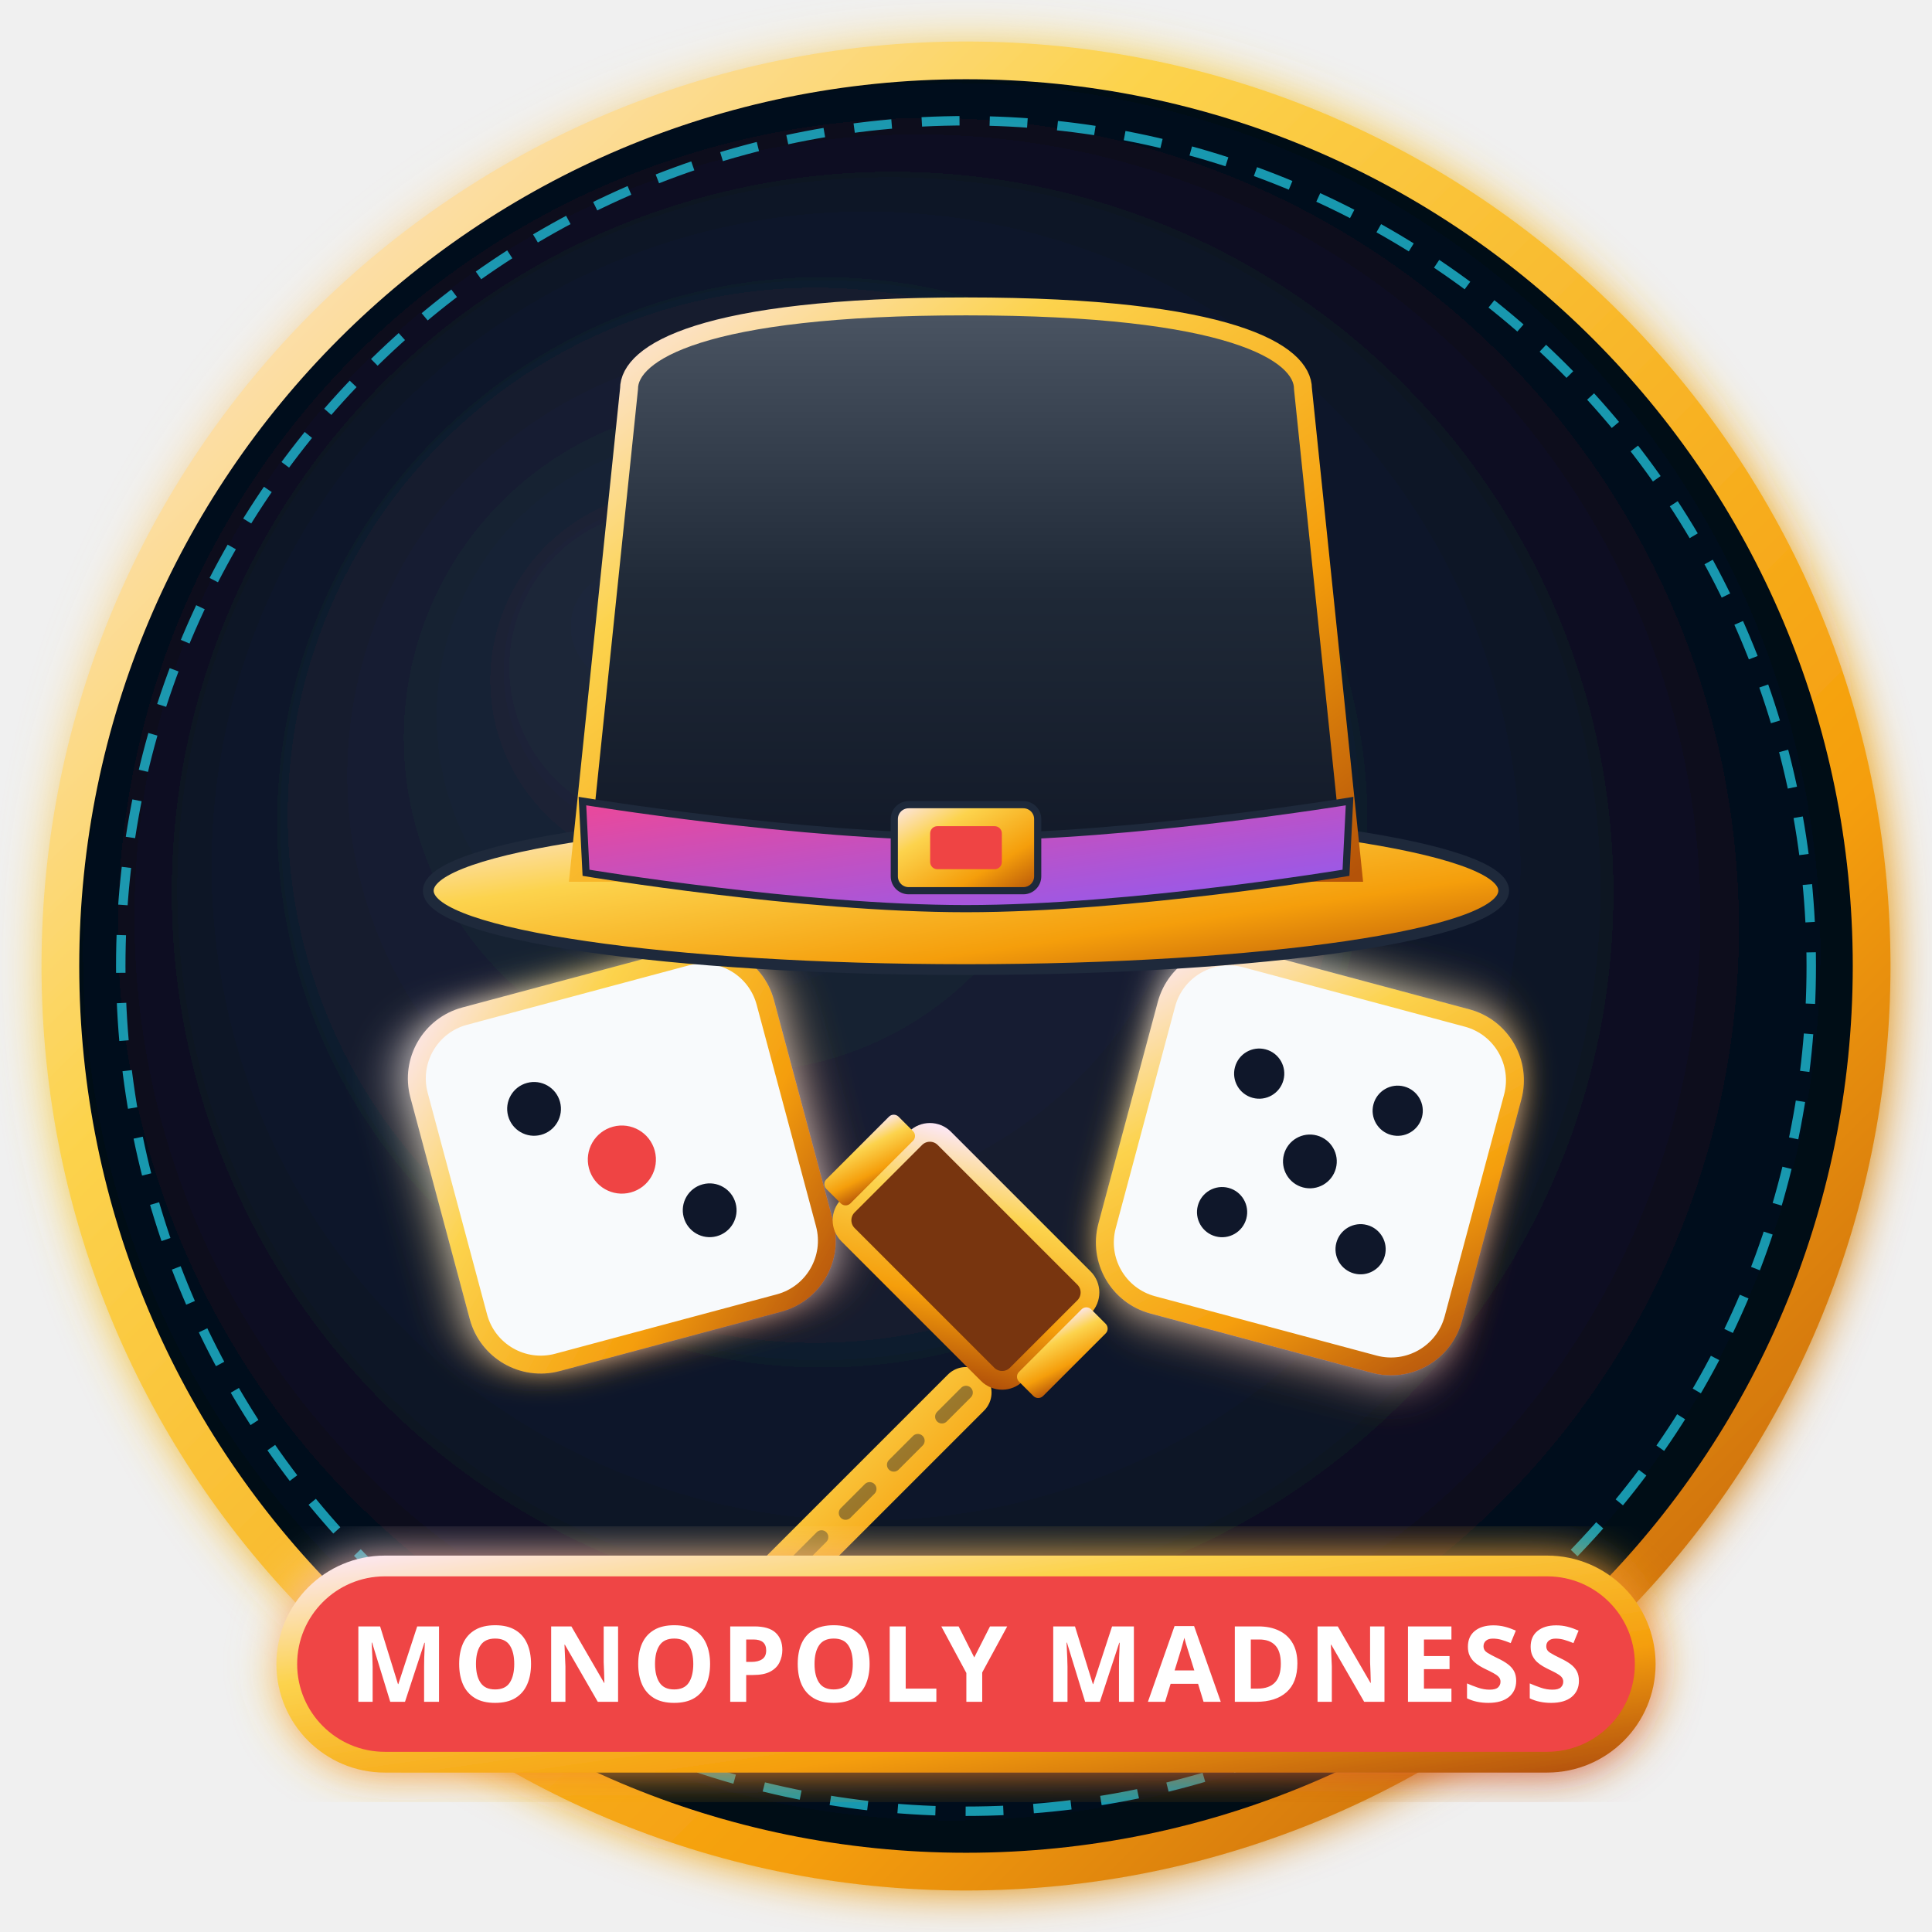
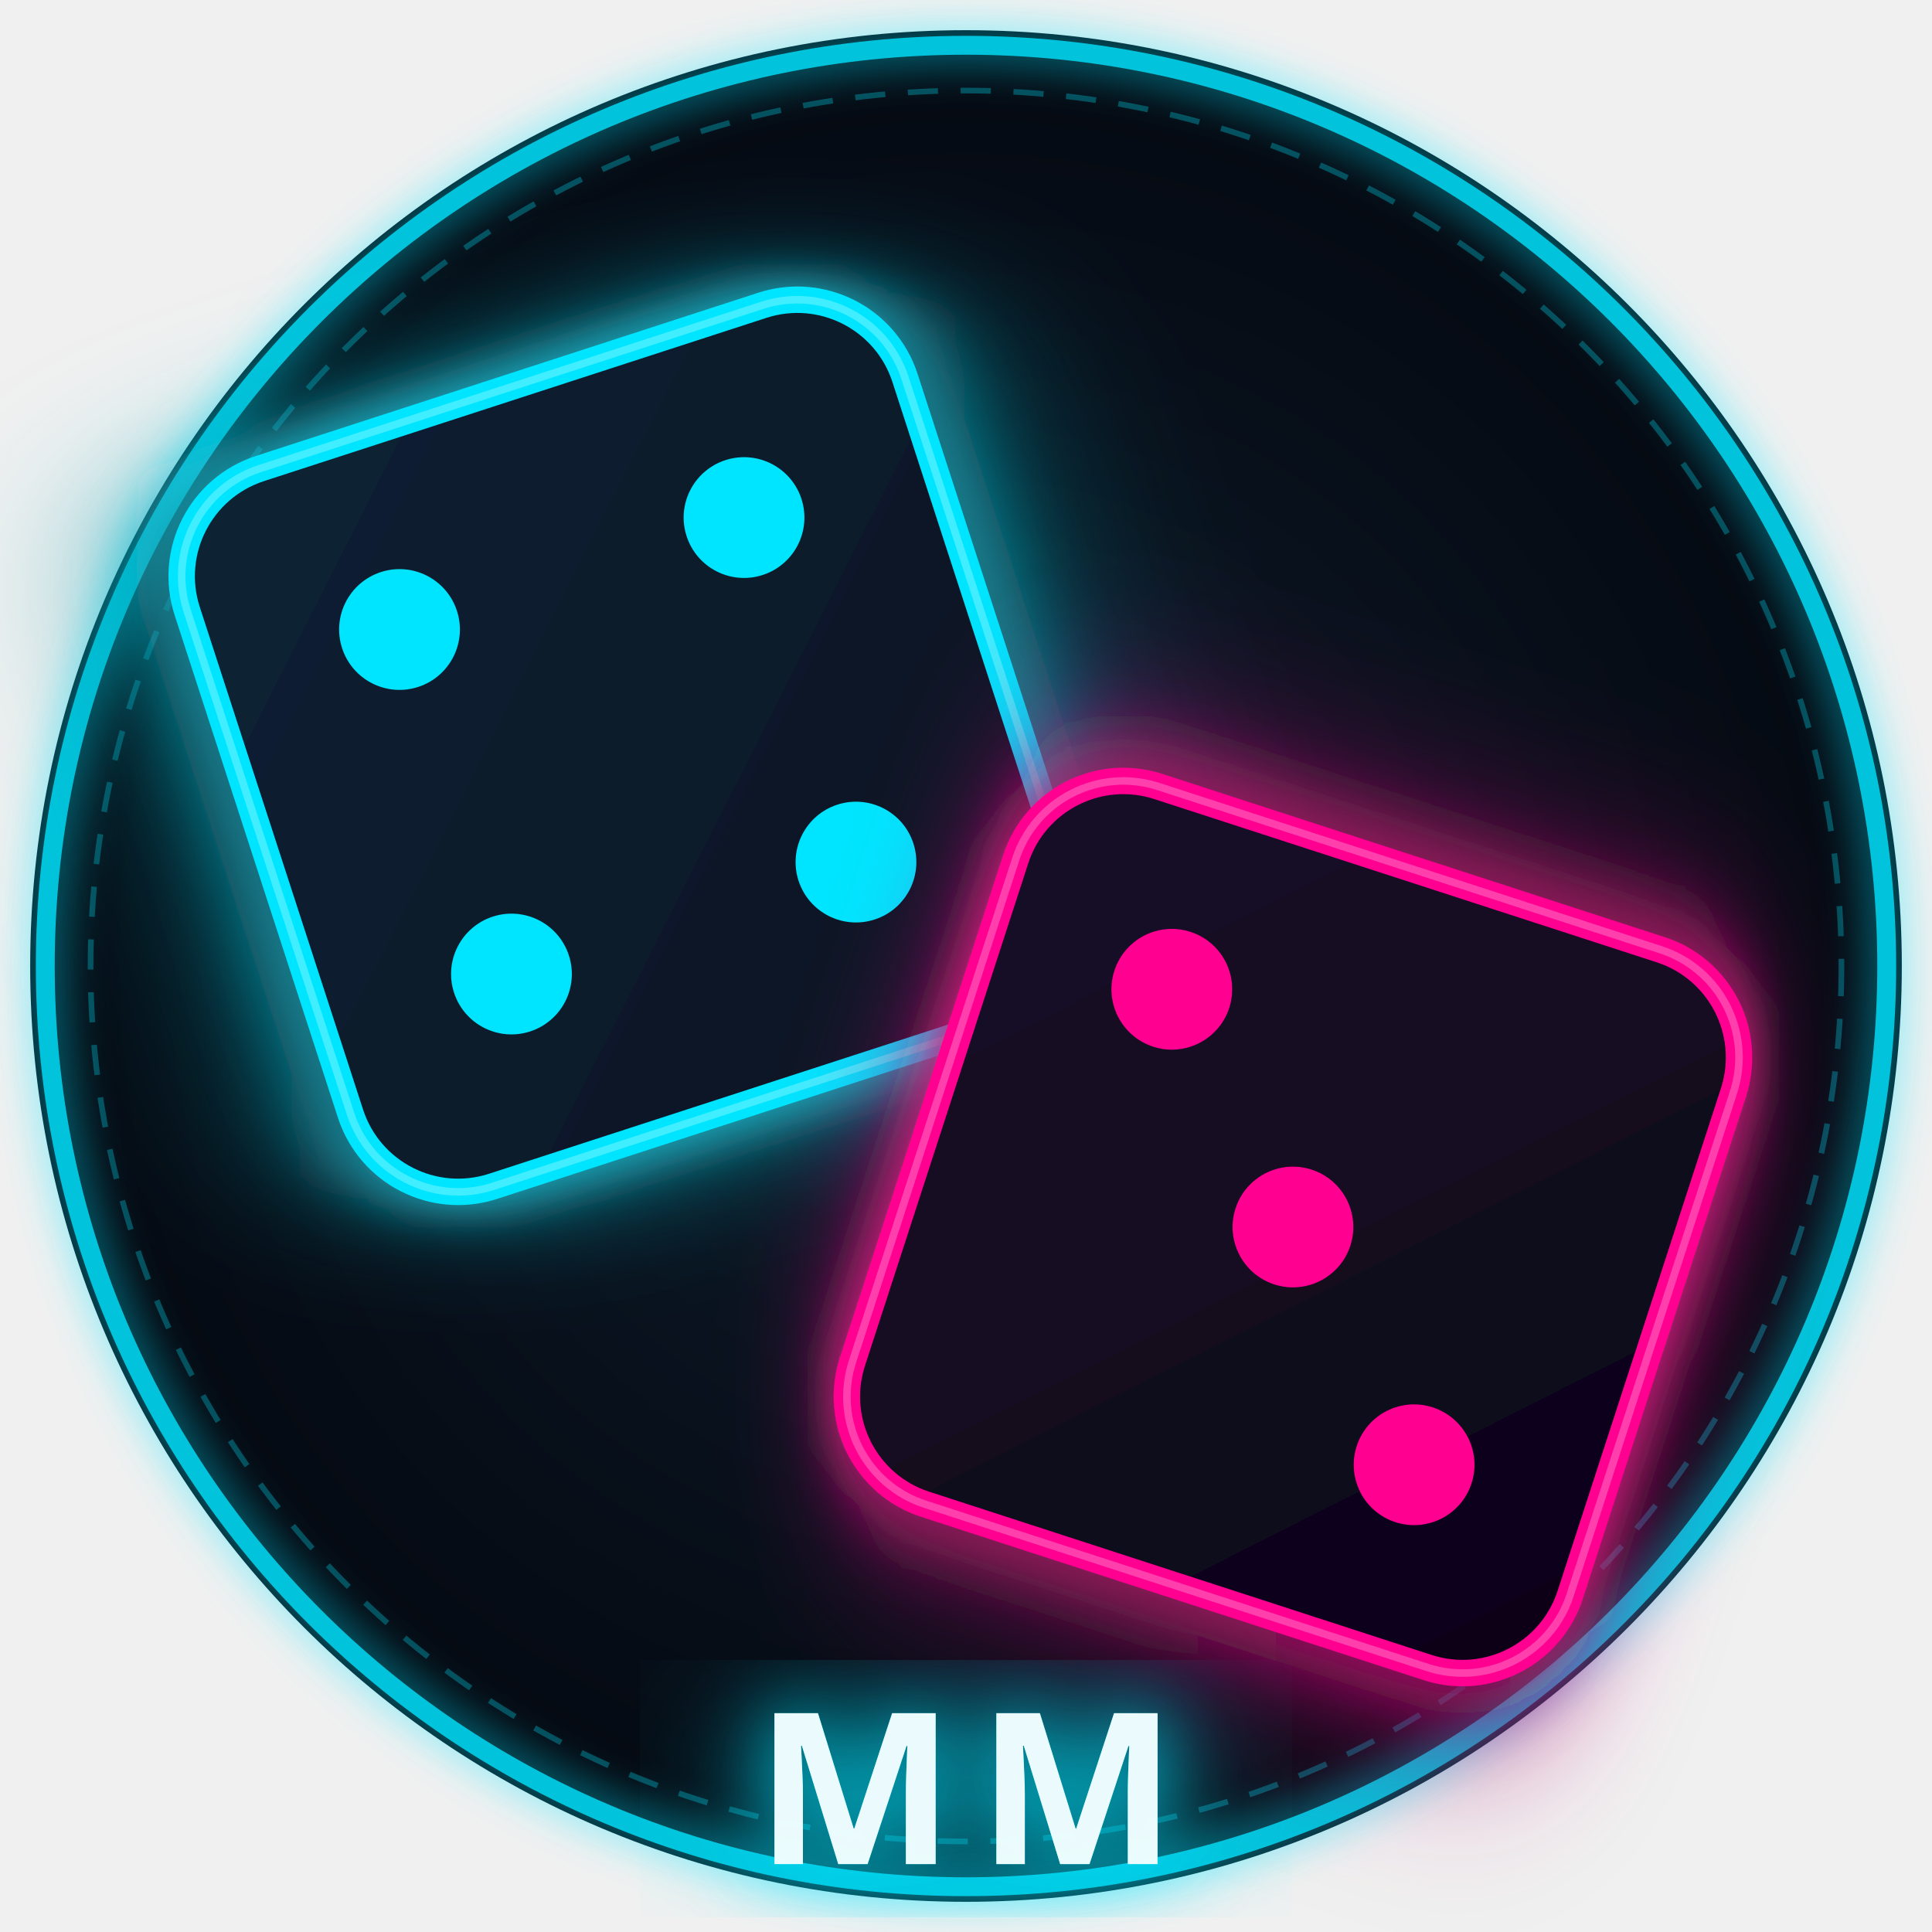
- <svg xmlns="http://www.w3.org/2000/svg" viewBox="0 0 512 512" width="100%" height="100%">
+ <svg xmlns="http://www.w3.org/2000/svg" viewBox="0 0 512 512" width="512" height="512">
  <defs>
-     <radialGradient id="bgGrad" cx="50%" cy="50%" r="50%" fx="30%" fy="30%">
-       <stop offset="0%" stop-color="#1e293b" />
-       <stop offset="70%" stop-color="#0f172a" />
-       <stop offset="100%" stop-color="#020617" />
+     <radialGradient id="bgG" cx="50%" cy="50%" r="52%">
+       <stop offset="0%" stop-color="#0D1B2A" />
+       <stop offset="100%" stop-color="#040810" />
    </radialGradient>
-     <linearGradient id="goldGrad" x1="0%" y1="0%" x2="100%" y2="100%">
-       <stop offset="0%" stop-color="#FCE7F3" />
-       <stop offset="30%" stop-color="#FCD34D" />
-       <stop offset="70%" stop-color="#F59E0B" />
-       <stop offset="100%" stop-color="#B45309" />
-     </linearGradient>
-     <linearGradient id="hatGrad" x1="0%" y1="0%" x2="0%" y2="100%">
-       <stop offset="0%" stop-color="#4B5563" />
-       <stop offset="50%" stop-color="#1F2937" />
-       <stop offset="100%" stop-color="#111827" />
-     </linearGradient>
-     <linearGradient id="accentGrad" x1="0%" y1="0%" x2="100%" y2="100%">
-       <stop offset="0%" stop-color="#EC4899" />
-       <stop offset="100%" stop-color="#8B5CF6" />
-     </linearGradient>
-     <filter id="glow" x="-20%" y="-20%" width="140%" height="140%">
+     <filter id="glowC" x="-35%" y="-35%" width="170%" height="170%">
+       <feGaussianBlur stdDeviation="10" result="b1" />
+       <feGaussianBlur stdDeviation="22" result="b2" />
+       <feMerge>
+         <feMergeNode in="b2" />
+         <feMergeNode in="b1" />
+         <feMergeNode in="SourceGraphic" />
+       </feMerge>
+     </filter>
+     <filter id="glowM" x="-35%" y="-35%" width="170%" height="170%">
+       <feGaussianBlur stdDeviation="9" result="b1" />
+       <feGaussianBlur stdDeviation="20" result="b2" />
+       <feMerge>
+         <feMergeNode in="b2" />
+         <feMergeNode in="b1" />
+         <feMergeNode in="SourceGraphic" />
+       </feMerge>
+     </filter>
+     <filter id="ringGlow" x="-8%" y="-8%" width="116%" height="116%">
      <feGaussianBlur stdDeviation="6" result="blur" />
      <feComposite in="SourceGraphic" in2="blur" operator="over" />
    </filter>
+     <linearGradient id="die1Face" x1="0%" y1="0%" x2="100%" y2="100%">
+       <stop offset="0%" stop-color="#112233" />
+       <stop offset="100%" stop-color="#071422" />
+     </linearGradient>
+     <linearGradient id="die2Face" x1="0%" y1="0%" x2="100%" y2="100%">
+       <stop offset="0%" stop-color="#1A0B28" />
+       <stop offset="100%" stop-color="#0B0518" />
+     </linearGradient>
  </defs>
-   <circle cx="256" cy="256" r="240" fill="url(#bgGrad)" stroke="url(#goldGrad)" stroke-width="10" filter="url(#glow)" />
-   <circle cx="256" cy="256" r="224" fill="none" stroke="#22D3EE" stroke-width="2.5" stroke-dasharray="10 8" opacity="0.7" />
-   <g transform="translate(256, 256) scale(0.95) translate(-256, -256)">
-     <g transform="rotate(-15, 160, 310)">
-       <rect x="110" y="260" width="100" height="100" rx="18" fill="#F8FAFC" stroke="url(#goldGrad)" stroke-width="5" filter="url(#glow)" />
-       <circle cx="140" cy="290" r="7.5" fill="#0F172A" />
-       <circle cx="180" cy="330" r="7.5" fill="#0F172A" />
-       <circle cx="160" cy="310" r="9.5" fill="#EF4444" />
-     </g>
-     <g transform="rotate(15, 350, 310)">
-       <rect x="302" y="260" width="100" height="100" rx="18" fill="#F8FAFC" stroke="url(#goldGrad)" stroke-width="5" filter="url(#glow)" />
-       <circle cx="332" cy="290" r="7" fill="#0F172A" />
-       <circle cx="372" cy="290" r="7" fill="#0F172A" />
-       <circle cx="332" cy="330" r="7" fill="#0F172A" />
-       <circle cx="372" cy="330" r="7" fill="#0F172A" />
-       <circle cx="352" cy="310" r="7.5" fill="#0F172A" />
-     </g>
-     <ellipse cx="256" cy="235" rx="150" ry="22" fill="url(#goldGrad)" stroke="#1E293B" stroke-width="3" />
-     <path d="M 148 230 L 162 95 C 162 85, 182 72, 256 72 C 330 72, 350 85, 350 95 L 364 230 Z" fill="url(#hatGrad)" stroke="url(#goldGrad)" stroke-width="5" />
-     <path d="M 149 210 L 150 230 C 150 230, 210 240, 256 240 C 302 240, 362 230, 362 230 L 363 210 C 363 210, 302 220, 256 220 C 210 220, 149 210, 149 210 Z" fill="url(#accentGrad)" stroke="#1E293B" stroke-width="2" />
-     <rect x="236" y="211" width="40" height="24" rx="4" fill="url(#goldGrad)" stroke="#1E293B" stroke-width="2" />
-     <rect x="246" y="217" width="20" height="12" rx="2" fill="#EF4444" />
-     <g transform="translate(256, 375) scale(0.95)">
-       <line x1="0" y1="0" x2="-80" y2="80" stroke="url(#goldGrad)" stroke-width="15" stroke-linecap="round" />
-       <line x1="0" y1="0" x2="-80" y2="80" stroke="#0F172A" stroke-width="4" stroke-linecap="round" stroke-dasharray="10 10" opacity="0.4" />
-       <rect x="-35" y="-60" width="70" height="40" rx="6" fill="#78350F" stroke="url(#goldGrad)" stroke-width="5.5" transform="rotate(45, 0, -40)" />
-       <rect x="-45" y="-55" width="10" height="30" rx="2" fill="url(#goldGrad)" transform="rotate(45, 0, -40)" />
-       <rect x="35" y="-55" width="10" height="30" rx="2" fill="url(#goldGrad)" transform="rotate(45, 0, -40)" />
-     </g>
+   <circle cx="256" cy="256" r="248" fill="url(#bgG)" />
+   <circle cx="256" cy="256" r="244" fill="none" stroke="#00E5FF" stroke-width="5" filter="url(#ringGlow)" opacity="0.85" />
+   <circle cx="256" cy="256" r="232" fill="none" stroke="#00E5FF" stroke-width="1.5" stroke-dasharray="8 6" opacity="0.3" />
+   <g transform="rotate(-18 185 200)" filter="url(#glowC)">
+     <rect x="68" y="92" width="200" height="200" rx="30" fill="url(#die1Face)" />
+     <rect x="68" y="92" width="200" height="200" rx="30" fill="none" stroke="#00E5FF" stroke-width="7" />
+     <rect x="68" y="92" width="200" height="200" rx="30" fill="none" stroke="#7FF8FF" stroke-width="2" opacity="0.5" />
+     <circle cx="120" cy="144" r="16" fill="#00E5FF" />
+     <circle cx="216" cy="144" r="16" fill="#00E5FF" />
+     <circle cx="120" cy="240" r="16" fill="#00E5FF" />
+     <circle cx="216" cy="240" r="16" fill="#00E5FF" />
  </g>
-   <rect x="76" y="415" width="360" height="52" rx="26" fill="#EF4444" stroke="url(#goldGrad)" stroke-width="5.5" filter="url(#glow)" />
-   <text x="256" y="451" font-family="'Outfit', 'Impact', 'Arial Black', sans-serif" font-size="28" font-weight="900" fill="#FFFFFF" text-anchor="middle" letter-spacing="1.2">
-     MONOPOLY MADNESS
-   </text>
+   <g transform="rotate(18 328 312)" filter="url(#glowM)">
+     <rect x="246" y="220" width="200" height="200" rx="30" fill="url(#die2Face)" />
+     <rect x="246" y="220" width="200" height="200" rx="30" fill="none" stroke="#FF0090" stroke-width="7" />
+     <rect x="246" y="220" width="200" height="200" rx="30" fill="none" stroke="#FF80C8" stroke-width="2" opacity="0.5" />
+     <circle cx="296" cy="270" r="16" fill="#FF0090" />
+     <circle cx="346" cy="320" r="16" fill="#FF0090" />
+     <circle cx="396" cy="370" r="16" fill="#FF0090" />
+   </g>
+   <text x="256" y="494" font-family="'Impact','Arial Black',sans-serif" font-size="56" font-weight="900" fill="#00E5FF" text-anchor="middle" letter-spacing="6" filter="url(#glowC)" opacity="0.9">MM</text>
+   <text x="256" y="494" font-family="'Impact','Arial Black',sans-serif" font-size="56" font-weight="900" fill="#FFFFFF" text-anchor="middle" letter-spacing="6" opacity="0.92">MM</text>
</svg>
